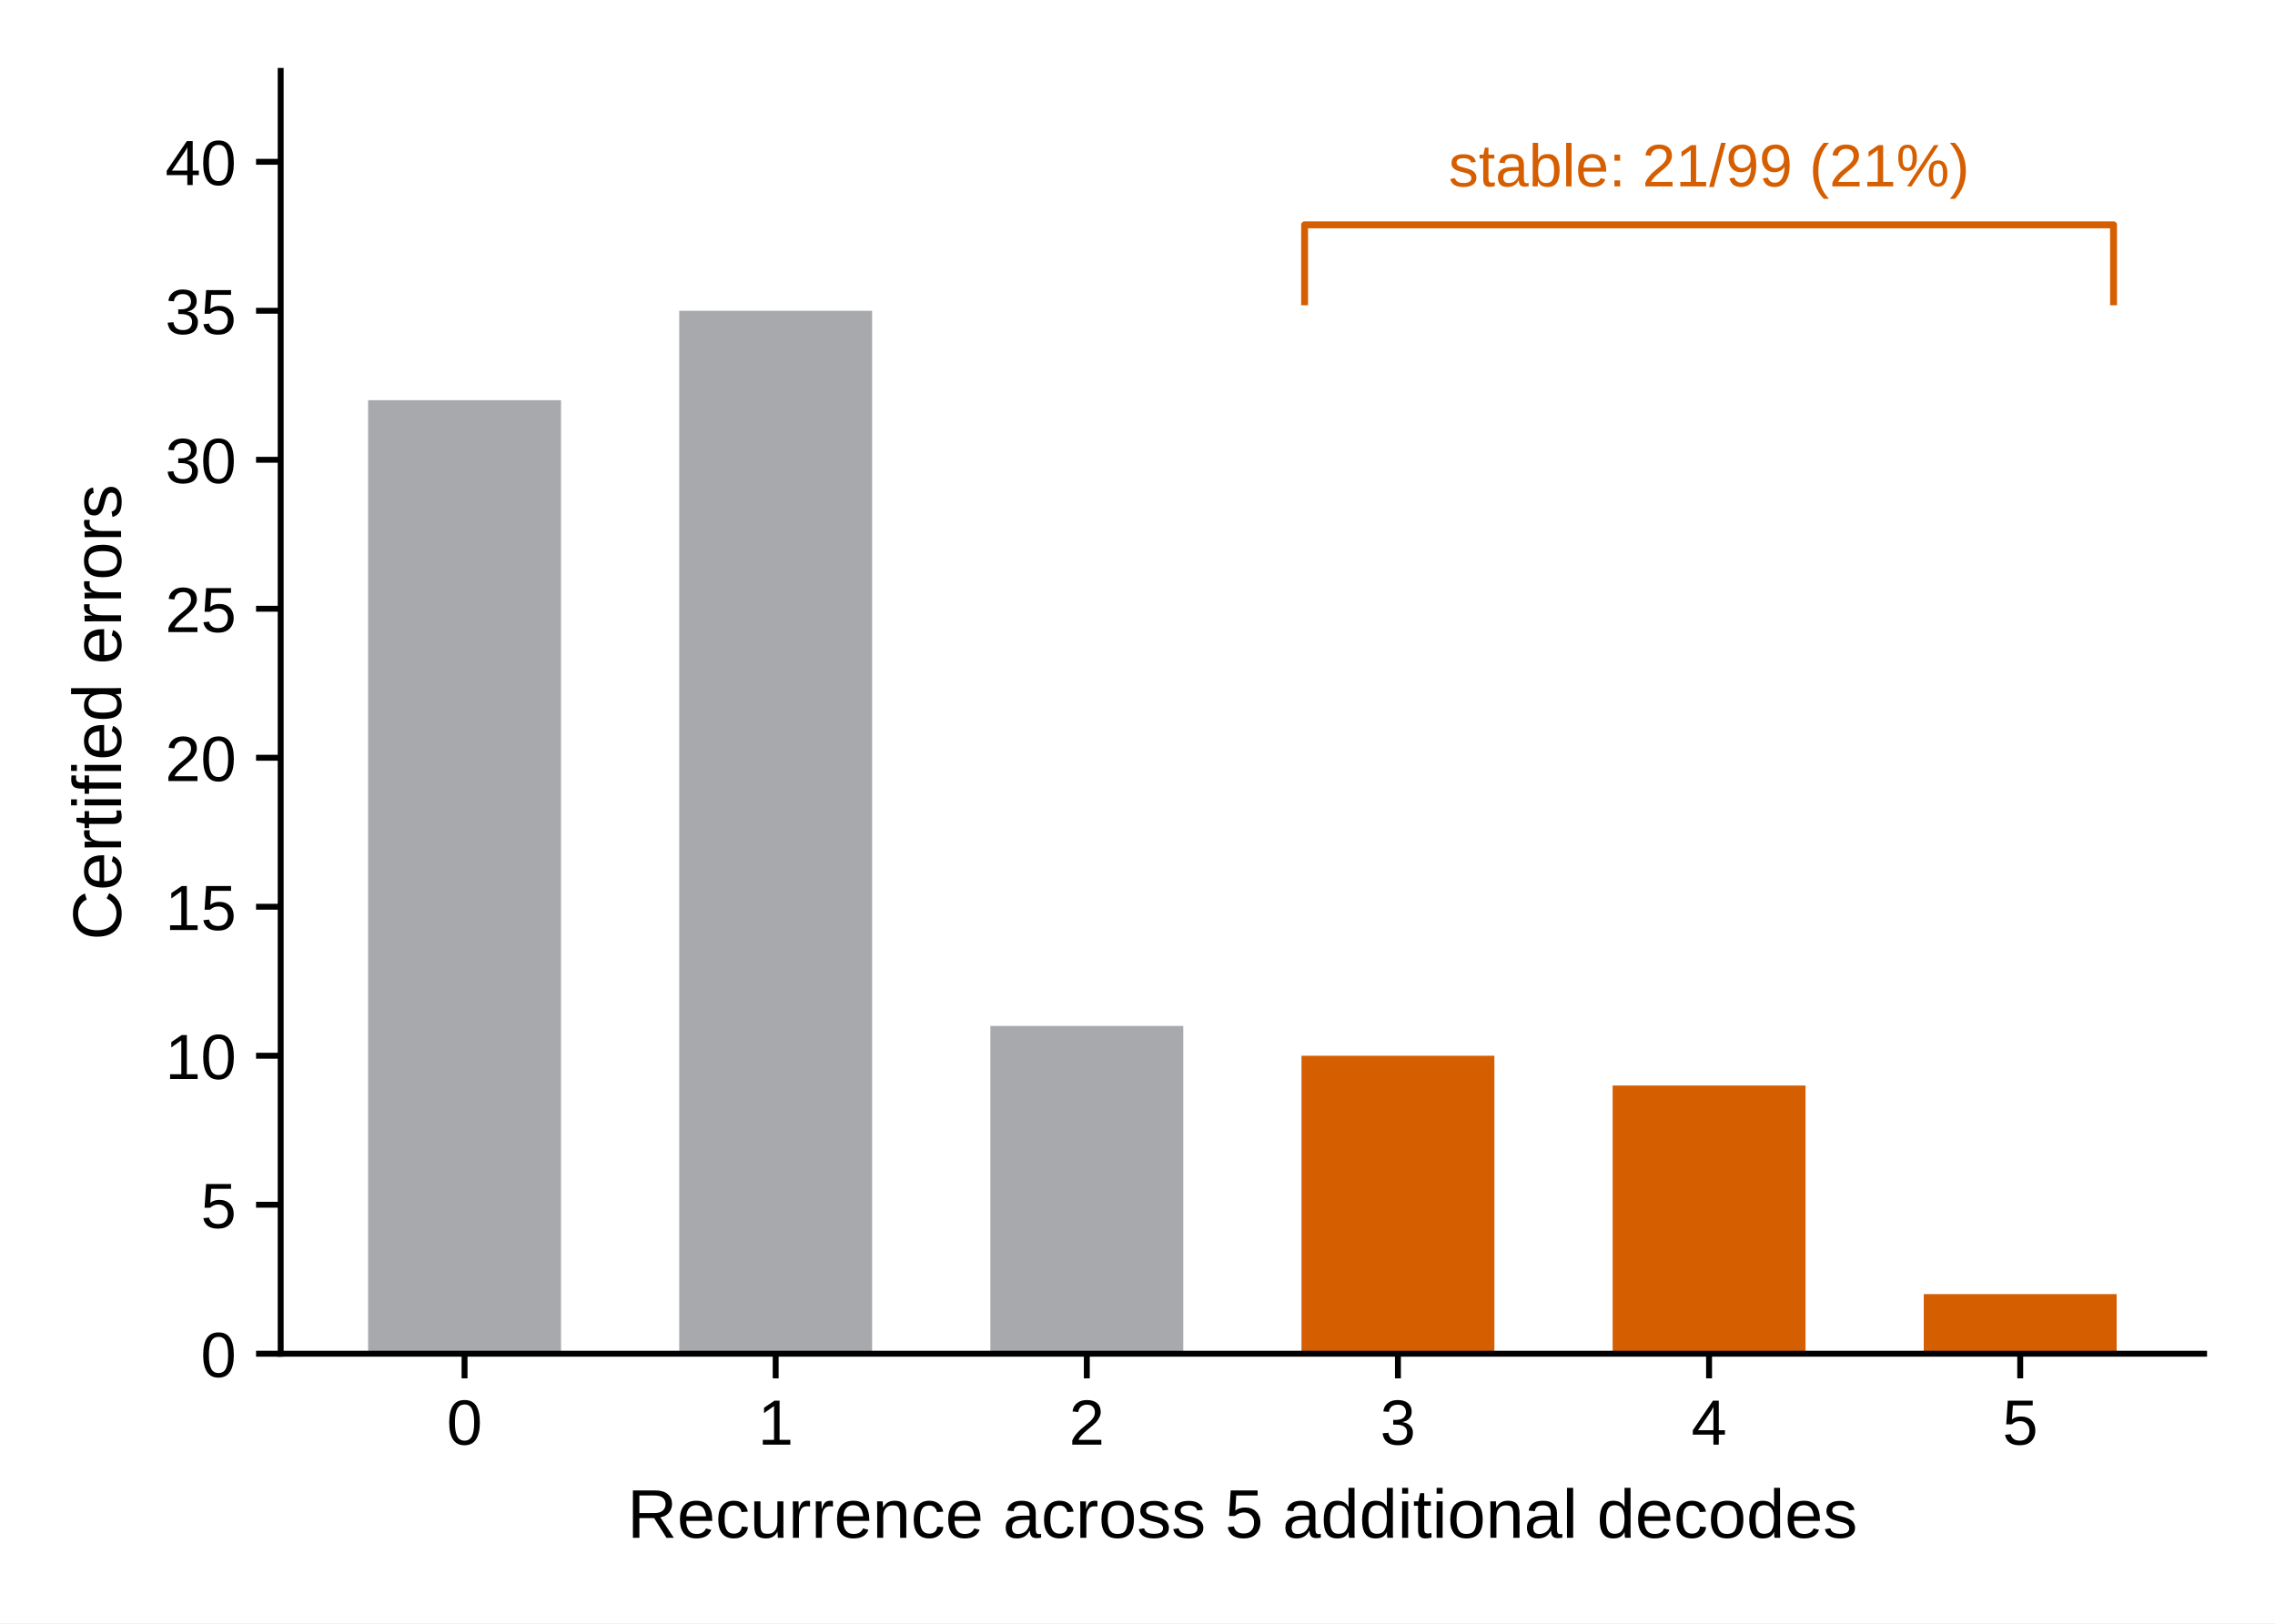
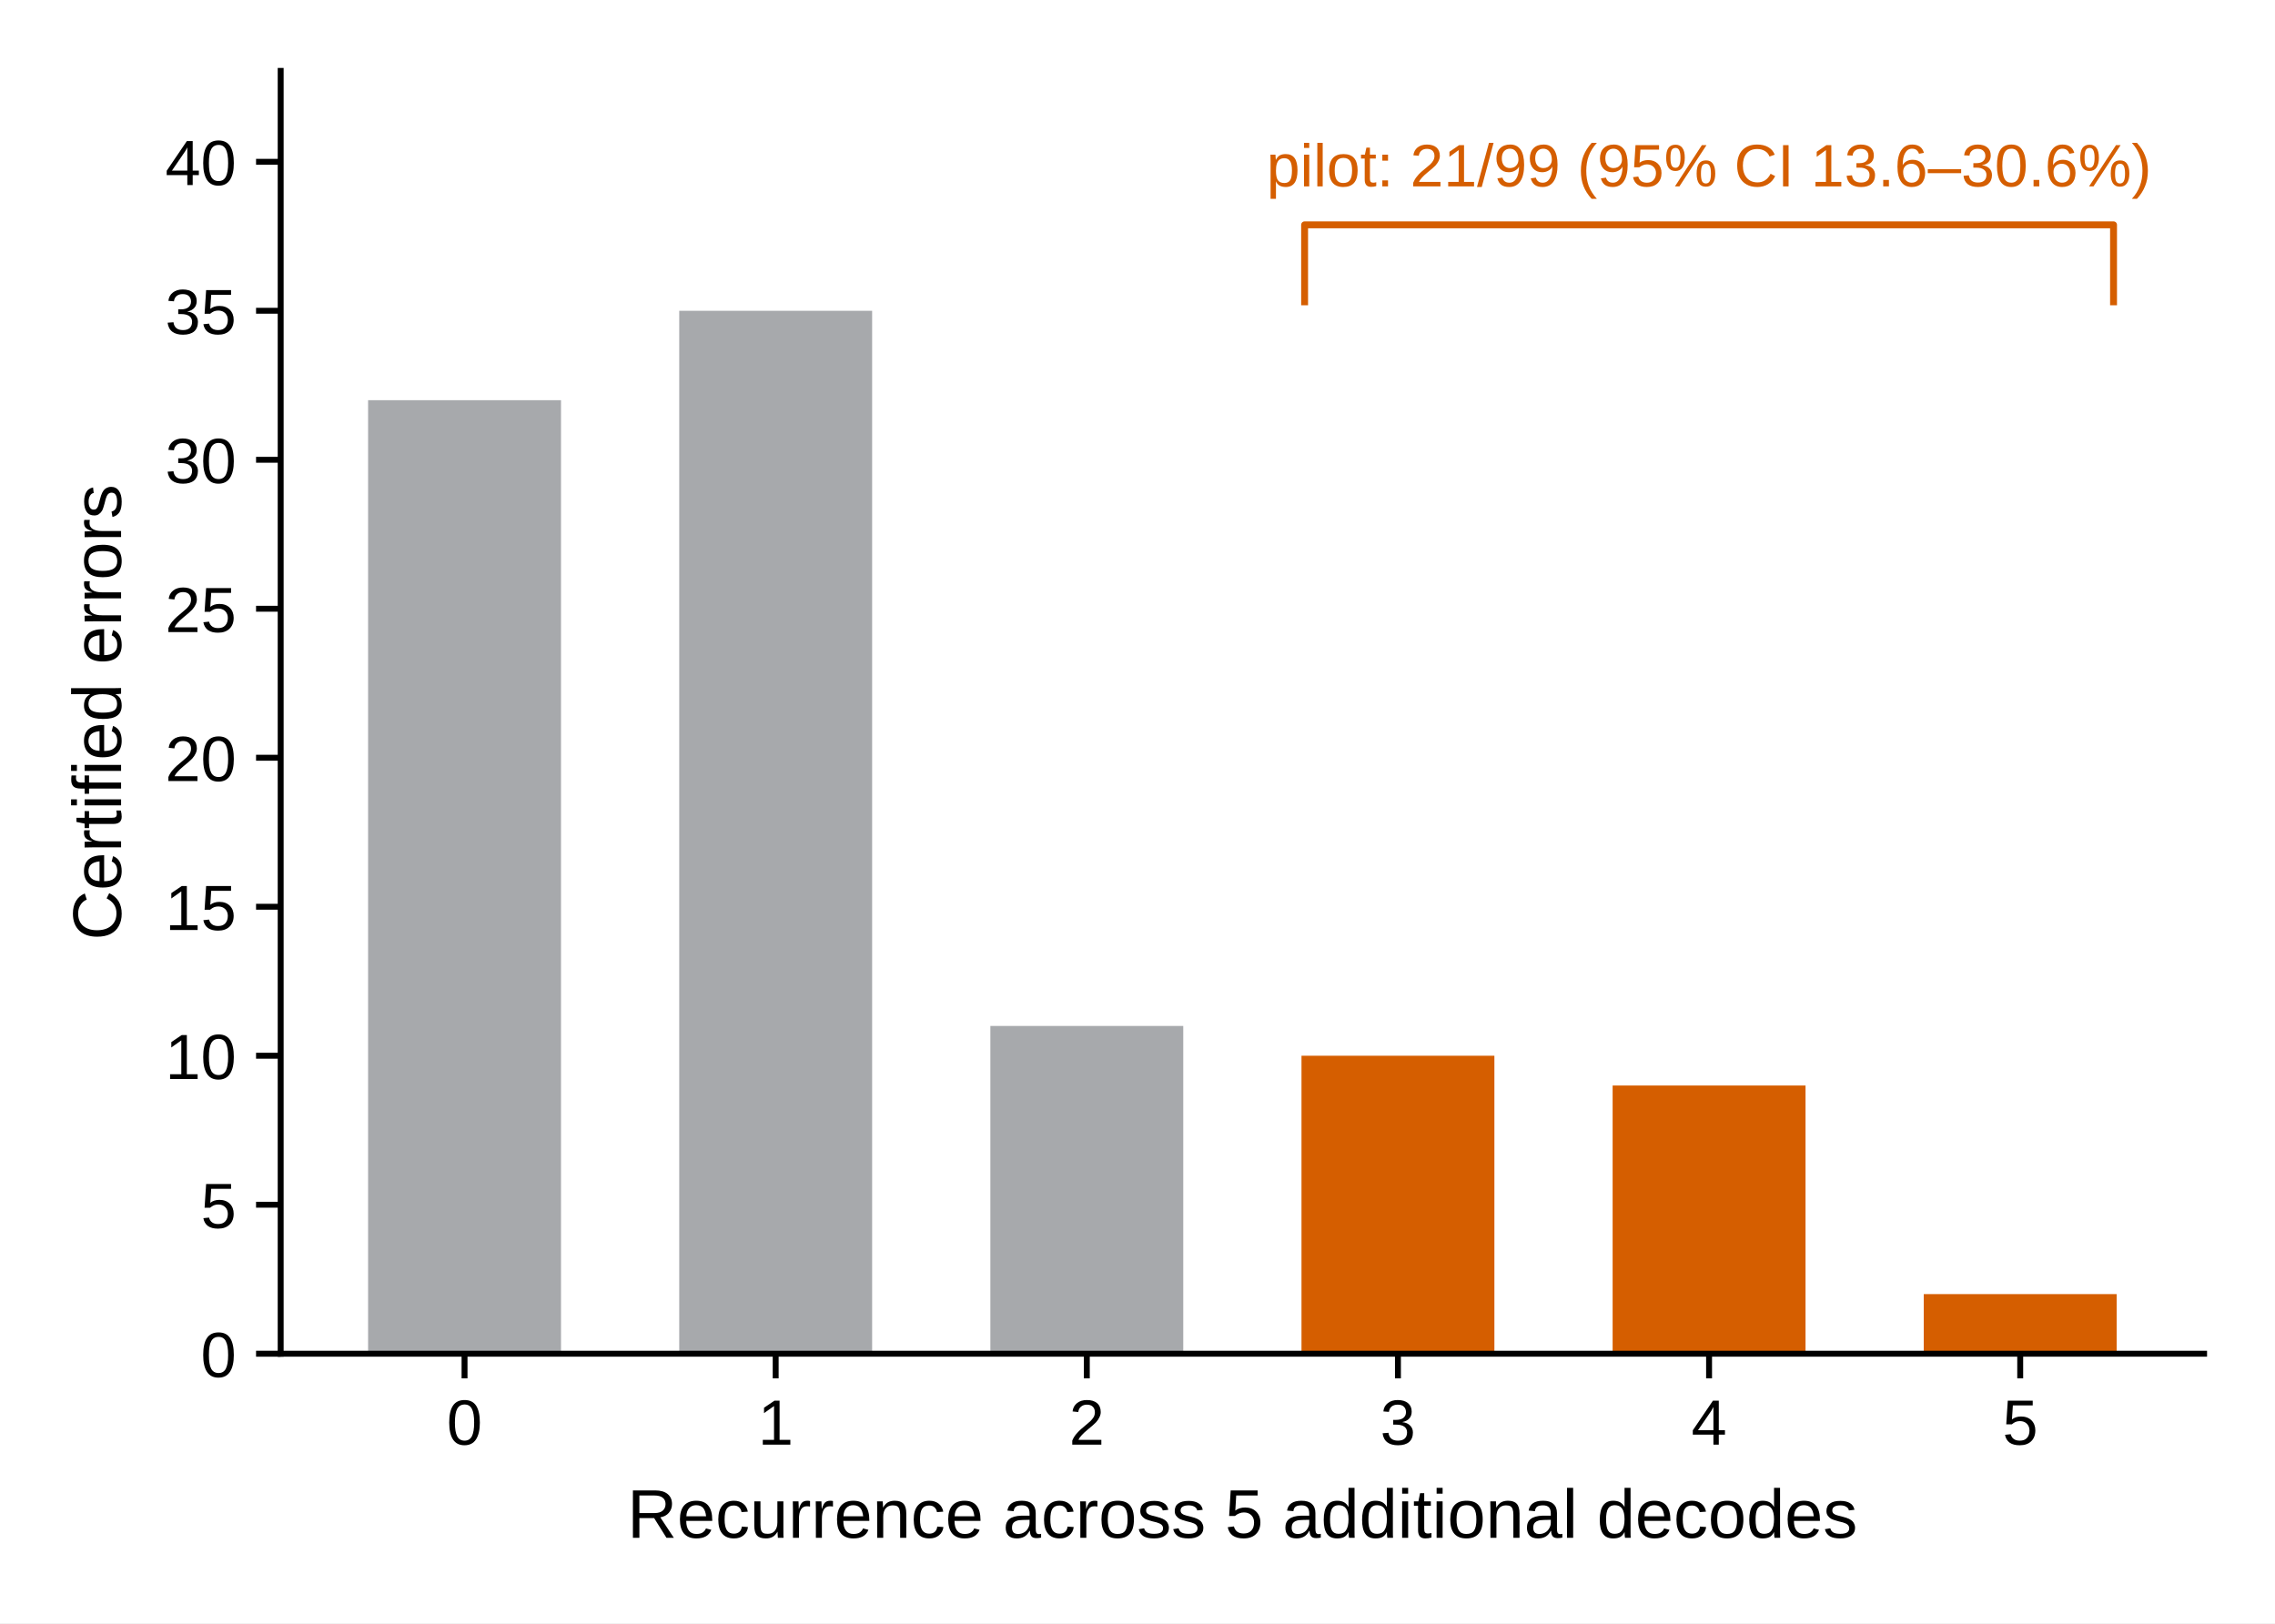
<svg xmlns="http://www.w3.org/2000/svg" xmlns:xlink="http://www.w3.org/1999/xlink" width="230.999pt" height="164.853pt" viewBox="0 0 230.999 164.853" version="1.1">
  <defs>
    <style type="text/css">*{stroke-linejoin: round; stroke-linecap: butt}</style>
  </defs>
  <g id="figure_1">
    <g id="patch_1">
-       <path d="M 0 164.853  L 230.999 164.853  L 230.999 0  L 0 0  z " style="fill: #ffffff" />
+       <path d="M 0 164.853 L 230.999 164.853 L 230.999 0 L 0 0 z " style="fill: #ffffff" />
    </g>
    <g id="axes_1">
      <g id="patch_2">
-         <path d="M 28.499 137.484  L 223.799 137.484  L 223.799 7.2  L 28.499 7.2  z " style="fill: #ffffff" />
+         <path d="M 28.499 137.484 L 223.799 137.484 L 223.799 7.2 L 28.499 7.2 z " style="fill: #ffffff" />
      </g>
      <g id="patch_3">
-         <path d="M 37.376 137.484  L 56.963 137.484  L 56.963 40.641  L 37.376 40.641  z " clip-path="url(#p9d4bb21cf5)" style="fill: #a7a9ac" />
+         <path d="M 37.376 137.484 L 56.963 137.484 L 56.963 40.641 L 37.376 40.641 z " clip-path="url(#p2549e25aa5)" style="fill: #a7a9ac" />
      </g>
      <g id="patch_4">
-         <path d="M 68.968 137.484  L 88.554 137.484  L 88.554 31.562  L 68.968 31.562  z " clip-path="url(#p9d4bb21cf5)" style="fill: #a7a9ac" />
+         <path d="M 68.968 137.484 L 88.554 137.484 L 88.554 31.562 L 68.968 31.562 z " clip-path="url(#p2549e25aa5)" style="fill: #a7a9ac" />
      </g>
      <g id="patch_5">
-         <path d="M 100.559 137.484  L 120.146 137.484  L 120.146 104.194  L 100.559 104.194  z " clip-path="url(#p9d4bb21cf5)" style="fill: #a7a9ac" />
+         <path d="M 100.559 137.484 L 120.146 137.484 L 120.146 104.194 L 100.559 104.194 z " clip-path="url(#p2549e25aa5)" style="fill: #a7a9ac" />
      </g>
      <g id="patch_6">
-         <path d="M 132.151 137.484  L 151.738 137.484  L 151.738 107.221  L 132.151 107.221  z " clip-path="url(#p9d4bb21cf5)" style="fill: #d55e00" />
+         <path d="M 132.151 137.484 L 151.738 137.484 L 151.738 107.221 L 132.151 107.221 z " clip-path="url(#p2549e25aa5)" style="fill: #d55e00" />
      </g>
      <g id="patch_7">
-         <path d="M 163.743 137.484  L 183.33 137.484  L 183.33 110.247  L 163.743 110.247  z " clip-path="url(#p9d4bb21cf5)" style="fill: #d55e00" />
+         <path d="M 163.743 137.484 L 183.33 137.484 L 183.33 110.247 L 163.743 110.247 z " clip-path="url(#p2549e25aa5)" style="fill: #d55e00" />
      </g>
      <g id="patch_8">
-         <path d="M 195.334 137.484  L 214.921 137.484  L 214.921 131.431  L 195.334 131.431  z " clip-path="url(#p9d4bb21cf5)" style="fill: #d55e00" />
+         <path d="M 195.334 137.484 L 214.921 137.484 L 214.921 131.431 L 195.334 131.431 z " clip-path="url(#p2549e25aa5)" style="fill: #d55e00" />
      </g>
      <g id="matplotlib.axis_1">
        <g id="xtick_1">
          <g id="line2d_1">
            <defs>
-               <path id="mf762f345d1" d="M 0 0  L 0 2.5  " style="stroke: #000000; stroke-width: 0.6" />
+               <path id="m1a059aa0c8" d="M 0 0 L 0 2.5 " style="stroke: #000000; stroke-width: 0.6" />
            </defs>
            <g>
-               <use xlink:href="#mf762f345d1" x="47.169" y="137.484" style="stroke: #000000; stroke-width: 0.6" />
+               <use xlink:href="#m1a059aa0c8" x="47.169" y="137.484" style="stroke: #000000; stroke-width: 0.6" />
            </g>
          </g>
          <g id="text_1">
            <text style="font-size: 6.5px; font-family: 'Arial', 'DejaVu Sans', 'Liberation Sans', sans-serif; text-anchor: middle" x="47.169" y="146.716" transform="rotate(-0 47.16926 146.7162)">0</text>
          </g>
        </g>
        <g id="xtick_2">
          <g id="line2d_2">
            <g>
-               <use xlink:href="#mf762f345d1" x="78.761" y="137.484" style="stroke: #000000; stroke-width: 0.6" />
+               <use xlink:href="#m1a059aa0c8" x="78.761" y="137.484" style="stroke: #000000; stroke-width: 0.6" />
            </g>
          </g>
          <g id="text_2">
            <text style="font-size: 6.5px; font-family: 'Arial', 'DejaVu Sans', 'Liberation Sans', sans-serif; text-anchor: middle" x="78.761" y="146.716" transform="rotate(-0 78.76098 146.7162)">1</text>
          </g>
        </g>
        <g id="xtick_3">
          <g id="line2d_3">
            <g>
-               <use xlink:href="#mf762f345d1" x="110.353" y="137.484" style="stroke: #000000; stroke-width: 0.6" />
+               <use xlink:href="#m1a059aa0c8" x="110.353" y="137.484" style="stroke: #000000; stroke-width: 0.6" />
            </g>
          </g>
          <g id="text_3">
            <text style="font-size: 6.5px; font-family: 'Arial', 'DejaVu Sans', 'Liberation Sans', sans-serif; text-anchor: middle" x="110.353" y="146.716" transform="rotate(-0 110.3527 146.7162)">2</text>
          </g>
        </g>
        <g id="xtick_4">
          <g id="line2d_4">
            <g>
-               <use xlink:href="#mf762f345d1" x="141.944" y="137.484" style="stroke: #000000; stroke-width: 0.6" />
+               <use xlink:href="#m1a059aa0c8" x="141.944" y="137.484" style="stroke: #000000; stroke-width: 0.6" />
            </g>
          </g>
          <g id="text_4">
            <text style="font-size: 6.5px; font-family: 'Arial', 'DejaVu Sans', 'Liberation Sans', sans-serif; text-anchor: middle" x="141.944" y="146.716" transform="rotate(-0 141.9444 146.7162)">3</text>
          </g>
        </g>
        <g id="xtick_5">
          <g id="line2d_5">
            <g>
-               <use xlink:href="#mf762f345d1" x="173.536" y="137.484" style="stroke: #000000; stroke-width: 0.6" />
+               <use xlink:href="#m1a059aa0c8" x="173.536" y="137.484" style="stroke: #000000; stroke-width: 0.6" />
            </g>
          </g>
          <g id="text_5">
            <text style="font-size: 6.5px; font-family: 'Arial', 'DejaVu Sans', 'Liberation Sans', sans-serif; text-anchor: middle" x="173.536" y="146.716" transform="rotate(-0 173.5361 146.7162)">4</text>
          </g>
        </g>
        <g id="xtick_6">
          <g id="line2d_6">
            <g>
-               <use xlink:href="#mf762f345d1" x="205.128" y="137.484" style="stroke: #000000; stroke-width: 0.6" />
+               <use xlink:href="#m1a059aa0c8" x="205.128" y="137.484" style="stroke: #000000; stroke-width: 0.6" />
            </g>
          </g>
          <g id="text_6">
            <text style="font-size: 6.5px; font-family: 'Arial', 'DejaVu Sans', 'Liberation Sans', sans-serif; text-anchor: middle" x="205.128" y="146.716" transform="rotate(-0 205.1278 146.7162)">5</text>
          </g>
        </g>
        <g id="text_7">
          <text style="font-size: 7px; font-family: 'Arial', 'DejaVu Sans', 'Liberation Sans', sans-serif; text-anchor: middle" x="126.149" y="156.18" transform="rotate(-0 126.1486 156.1803)">Recurrence across 5 additional decodes</text>
        </g>
      </g>
      <g id="matplotlib.axis_2">
        <g id="ytick_1">
          <g id="line2d_7">
            <defs>
-               <path id="me0f5a8f301" d="M 0 0  L -2.5 0  " style="stroke: #000000; stroke-width: 0.6" />
+               <path id="m545bab0a60" d="M 0 0 L -2.5 0 " style="stroke: #000000; stroke-width: 0.6" />
            </defs>
            <g>
-               <use xlink:href="#me0f5a8f301" x="28.499" y="137.484" style="stroke: #000000; stroke-width: 0.6" />
+               <use xlink:href="#m545bab0a60" x="28.499" y="137.484" style="stroke: #000000; stroke-width: 0.6" />
            </g>
          </g>
          <g id="text_8">
            <text style="font-size: 6.5px; font-family: 'Arial', 'DejaVu Sans', 'Liberation Sans', sans-serif; text-anchor: end" x="23.999" y="139.85" transform="rotate(-0 23.99855 139.8501)">0</text>
          </g>
        </g>
        <g id="ytick_2">
          <g id="line2d_8">
            <g>
-               <use xlink:href="#me0f5a8f301" x="28.499" y="122.352" style="stroke: #000000; stroke-width: 0.6" />
+               <use xlink:href="#m545bab0a60" x="28.499" y="122.352" style="stroke: #000000; stroke-width: 0.6" />
            </g>
          </g>
          <g id="text_9">
            <text style="font-size: 6.5px; font-family: 'Arial', 'DejaVu Sans', 'Liberation Sans', sans-serif; text-anchor: end" x="23.999" y="124.718" transform="rotate(-0 23.99855 124.7184)">5</text>
          </g>
        </g>
        <g id="ytick_3">
          <g id="line2d_9">
            <g>
-               <use xlink:href="#me0f5a8f301" x="28.499" y="107.221" style="stroke: #000000; stroke-width: 0.6" />
+               <use xlink:href="#m545bab0a60" x="28.499" y="107.221" style="stroke: #000000; stroke-width: 0.6" />
            </g>
          </g>
          <g id="text_10">
            <text style="font-size: 6.5px; font-family: 'Arial', 'DejaVu Sans', 'Liberation Sans', sans-serif; text-anchor: end" x="23.999" y="109.587" transform="rotate(-0 23.99855 109.5867)">10</text>
          </g>
        </g>
        <g id="ytick_4">
          <g id="line2d_10">
            <g>
-               <use xlink:href="#me0f5a8f301" x="28.499" y="92.089" style="stroke: #000000; stroke-width: 0.6" />
+               <use xlink:href="#m545bab0a60" x="28.499" y="92.089" style="stroke: #000000; stroke-width: 0.6" />
            </g>
          </g>
          <g id="text_11">
            <text style="font-size: 6.5px; font-family: 'Arial', 'DejaVu Sans', 'Liberation Sans', sans-serif; text-anchor: end" x="23.999" y="94.455" transform="rotate(-0 23.99855 94.45497)">15</text>
          </g>
        </g>
        <g id="ytick_5">
          <g id="line2d_11">
            <g>
-               <use xlink:href="#me0f5a8f301" x="28.499" y="76.957" style="stroke: #000000; stroke-width: 0.6" />
+               <use xlink:href="#m545bab0a60" x="28.499" y="76.957" style="stroke: #000000; stroke-width: 0.6" />
            </g>
          </g>
          <g id="text_12">
            <text style="font-size: 6.5px; font-family: 'Arial', 'DejaVu Sans', 'Liberation Sans', sans-serif; text-anchor: end" x="23.999" y="79.323" transform="rotate(-0 23.99855 79.32326)">20</text>
          </g>
        </g>
        <g id="ytick_6">
          <g id="line2d_12">
            <g>
-               <use xlink:href="#me0f5a8f301" x="28.499" y="61.825" style="stroke: #000000; stroke-width: 0.6" />
+               <use xlink:href="#m545bab0a60" x="28.499" y="61.825" style="stroke: #000000; stroke-width: 0.6" />
            </g>
          </g>
          <g id="text_13">
            <text style="font-size: 6.5px; font-family: 'Arial', 'DejaVu Sans', 'Liberation Sans', sans-serif; text-anchor: end" x="23.999" y="64.192" transform="rotate(-0 23.99855 64.19155)">25</text>
          </g>
        </g>
        <g id="ytick_7">
          <g id="line2d_13">
            <g>
-               <use xlink:href="#me0f5a8f301" x="28.499" y="46.694" style="stroke: #000000; stroke-width: 0.6" />
+               <use xlink:href="#m545bab0a60" x="28.499" y="46.694" style="stroke: #000000; stroke-width: 0.6" />
            </g>
          </g>
          <g id="text_14">
            <text style="font-size: 6.5px; font-family: 'Arial', 'DejaVu Sans', 'Liberation Sans', sans-serif; text-anchor: end" x="23.999" y="49.06" transform="rotate(-0 23.99855 49.05985)">30</text>
          </g>
        </g>
        <g id="ytick_8">
          <g id="line2d_14">
            <g>
-               <use xlink:href="#me0f5a8f301" x="28.499" y="31.562" style="stroke: #000000; stroke-width: 0.6" />
+               <use xlink:href="#m545bab0a60" x="28.499" y="31.562" style="stroke: #000000; stroke-width: 0.6" />
            </g>
          </g>
          <g id="text_15">
            <text style="font-size: 6.5px; font-family: 'Arial', 'DejaVu Sans', 'Liberation Sans', sans-serif; text-anchor: end" x="23.999" y="33.928" transform="rotate(-0 23.99855 33.92814)">35</text>
          </g>
        </g>
        <g id="ytick_9">
          <g id="line2d_15">
            <g>
-               <use xlink:href="#me0f5a8f301" x="28.499" y="16.43" style="stroke: #000000; stroke-width: 0.6" />
+               <use xlink:href="#m545bab0a60" x="28.499" y="16.43" style="stroke: #000000; stroke-width: 0.6" />
            </g>
          </g>
          <g id="text_16">
            <text style="font-size: 6.5px; font-family: 'Arial', 'DejaVu Sans', 'Liberation Sans', sans-serif; text-anchor: end" x="23.999" y="18.796" transform="rotate(-0 23.99855 18.79643)">40</text>
          </g>
        </g>
        <g id="text_17">
          <text style="font-size: 7px; font-family: 'Arial', 'DejaVu Sans', 'Liberation Sans', sans-serif; text-anchor: middle" x="12.296" y="72.342" transform="rotate(-90 12.29619 72.342)">Certified errors</text>
        </g>
      </g>
      <g id="line2d_16">
-         <path d="M 132.467 30.651  L 132.467 22.834  L 214.605 22.834  L 214.605 30.651  " clip-path="url(#p9d4bb21cf5)" style="fill: none; stroke: #d55e00; stroke-width: 0.7; stroke-linecap: square" />
+         <path d="M 132.467 30.651 L 132.467 22.834 L 214.605 22.834 L 214.605 30.651 " clip-path="url(#p2549e25aa5)" style="fill: none; stroke: #d55e00; stroke-width: 0.7; stroke-linecap: square" />
      </g>
      <g id="patch_9">
-         <path d="M 28.499 137.484  L 28.499 7.2  " style="fill: none; stroke: #000000; stroke-width: 0.6; stroke-linejoin: miter; stroke-linecap: square" />
+         <path d="M 28.499 137.484 L 28.499 7.2 " style="fill: none; stroke: #000000; stroke-width: 0.6; stroke-linejoin: miter; stroke-linecap: square" />
      </g>
      <g id="patch_10">
-         <path d="M 28.499 137.484  L 223.799 137.484  " style="fill: none; stroke: #000000; stroke-width: 0.6; stroke-linejoin: miter; stroke-linecap: square" />
+         <path d="M 28.499 137.484 L 223.799 137.484 " style="fill: none; stroke: #000000; stroke-width: 0.6; stroke-linejoin: miter; stroke-linecap: square" />
      </g>
      <g id="text_18">
-         <text style="font-size: 6.1px; font-family: 'Arial', 'DejaVu Sans', 'Liberation Sans', sans-serif; text-anchor: middle; fill: #d55e00" x="173.536" y="18.926" transform="rotate(-0 173.5361 18.92556)">stable: 21/99 (21%)</text>
+         <text style="font-size: 6.1px; font-family: 'Arial', 'DejaVu Sans', 'Liberation Sans', sans-serif; text-anchor: middle; fill: #d55e00" x="173.536" y="18.926" transform="rotate(-0 173.5361 18.92556)">pilot: 21/99 (95% CI 13.6–30.6%)</text>
      </g>
    </g>
  </g>
  <defs>
-     <clipPath id="p9d4bb21cf5">
+     <clipPath id="p2549e25aa5">
      <rect x="28.499" y="7.2" width="195.3" height="130.284" />
    </clipPath>
  </defs>
</svg>
